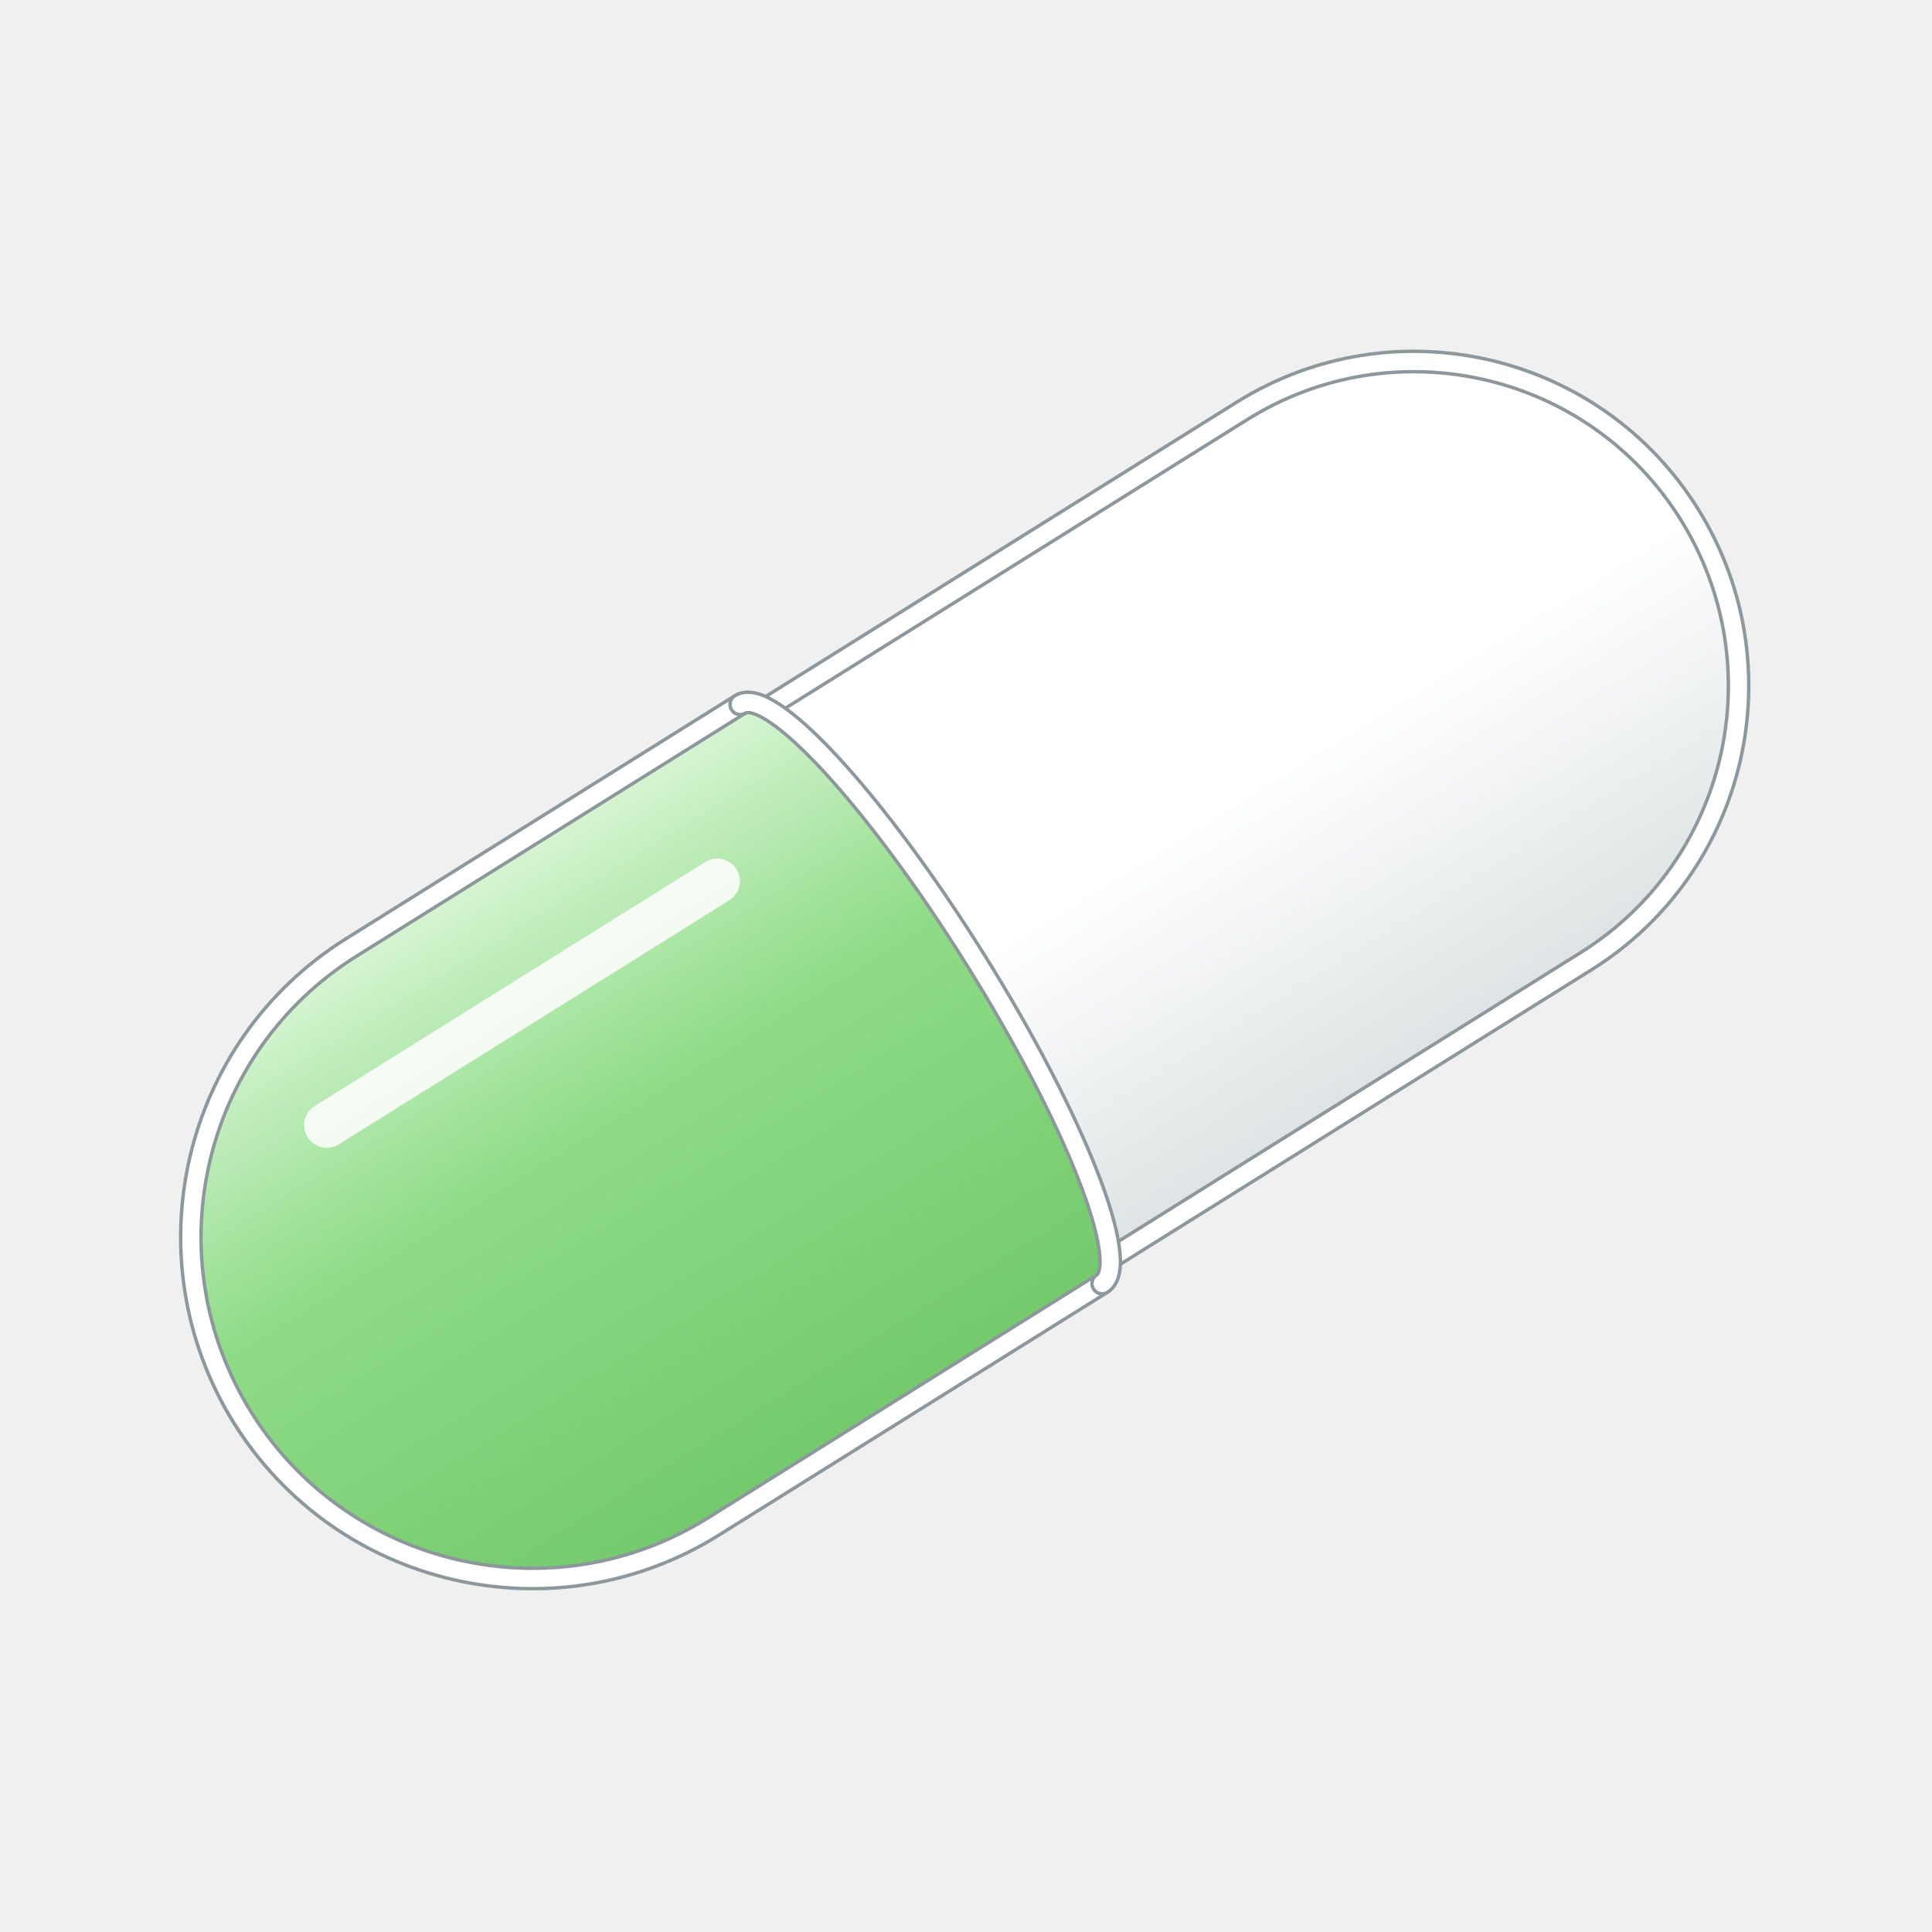
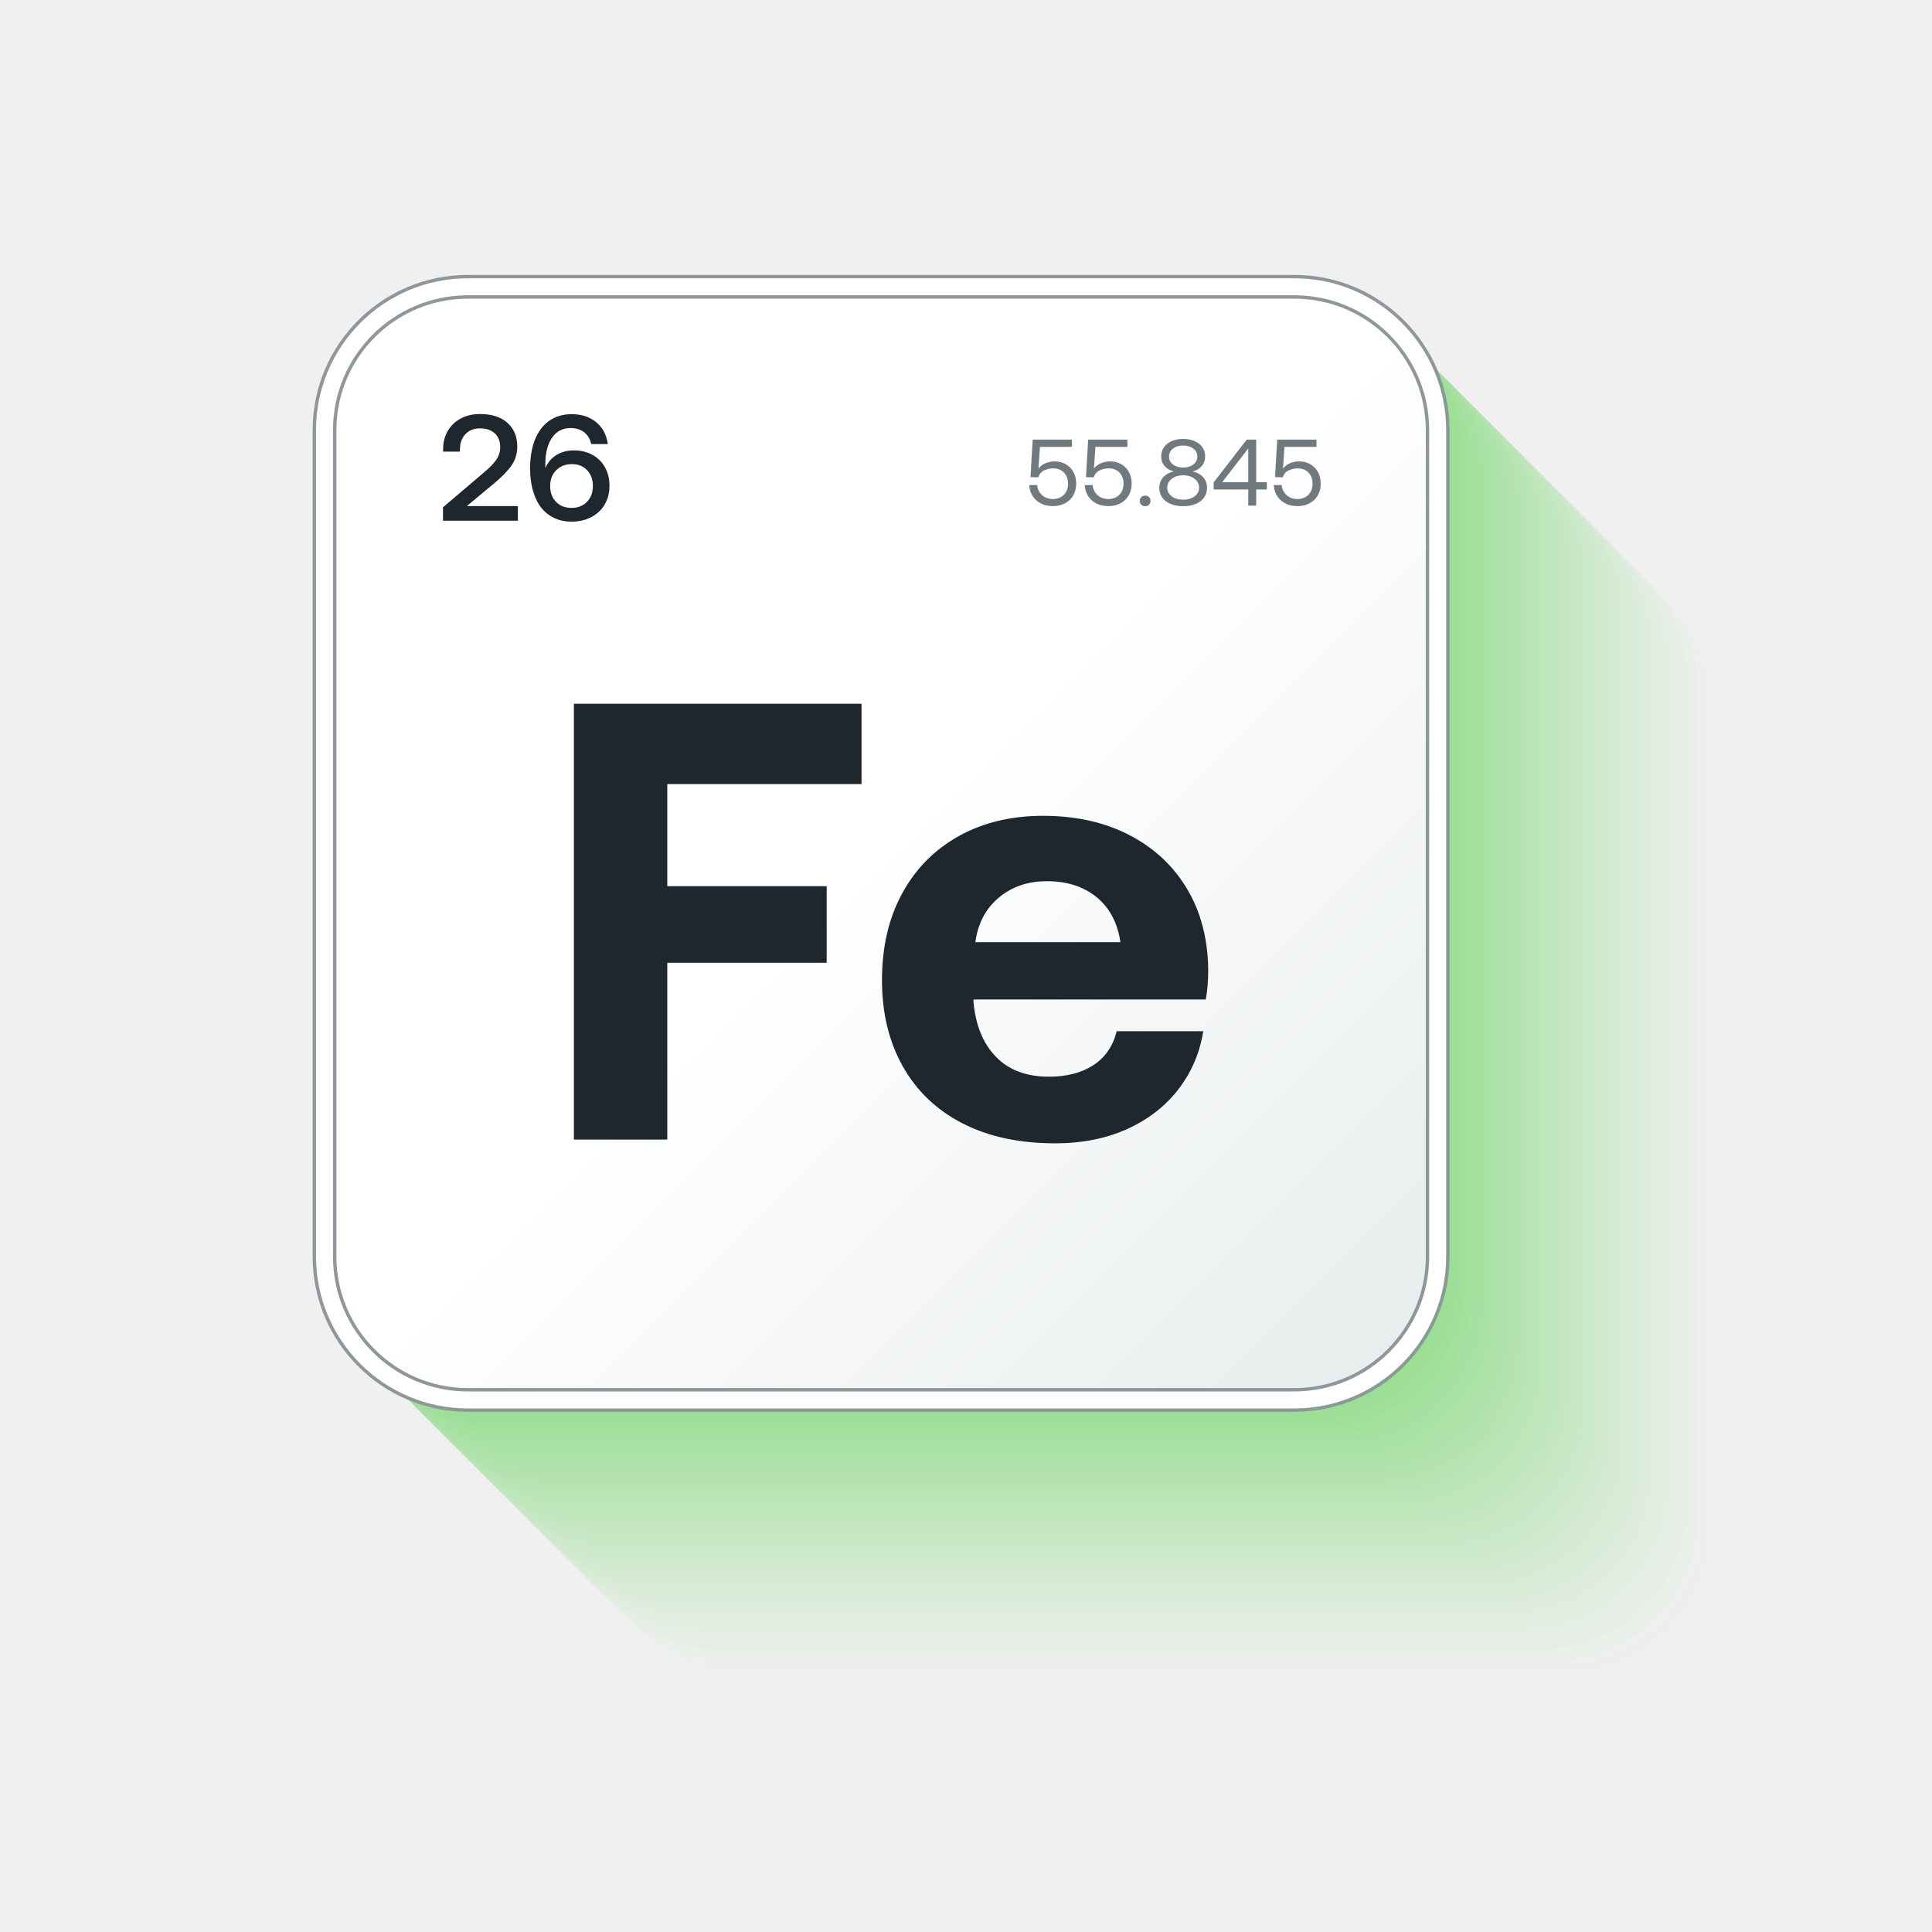
<svg xmlns="http://www.w3.org/2000/svg" viewBox="0 0 1024 1024" width="1024" height="1024">
  <defs>
-     <linearGradient id="body" x1="0" y1="0" x2="0" y2="1">
-       <stop offset="0" stop-color="#ffffff" />
+     <mask id="c0m" maskUnits="userSpaceOnUse" x="0" y="0" width="1024" height="1024">
+       <path d="M 398.0,302.0 H 836.0 A 76.0 76.0 0 0 1 912.0,378.0 V 816.0 A 76.0 76.0 0 0 1 836.0,892.0 H 398.0 A 76.0 76.0 0 0 1 322.0,816.0 V 378.0 A 76.0 76.0 0 0 1 398.0,302.0 Z" fill="rgb(0,0,0)" />
+       <path d="M 396.0,300.0 H 834.0 A 76.0 76.0 0 0 1 910.0,376.0 V 814.0 A 76.0 76.0 0 0 1 834.0,890.0 H 396.0 A 76.0 76.0 0 0 1 320.0,814.0 V 376.0 A 76.0 76.0 0 0 1 396.0,300.0 Z" fill="rgb(2,2,2)" />
+       <path d="M 394.0,298.0 H 832.0 A 76.0 76.0 0 0 1 908.0,374.0 V 812.0 A 76.0 76.0 0 0 1 832.0,888.0 H 394.0 A 76.0 76.0 0 0 1 318.0,812.0 V 374.0 A 76.0 76.0 0 0 1 394.0,298.0 Z" fill="rgb(4,4,4)" />
+       <path d="M 392.0,296.0 H 830.0 A 76.0 76.0 0 0 1 906.0,372.0 V 810.0 A 76.0 76.0 0 0 1 830.0,886.0 H 392.0 A 76.0 76.0 0 0 1 316.0,810.0 V 372.0 A 76.0 76.0 0 0 1 392.0,296.0 Z" fill="rgb(6,6,6)" />
+       <path d="M 390.0,294.0 H 828.0 A 76.0 76.0 0 0 1 904.0,370.0 V 808.0 A 76.0 76.0 0 0 1 828.0,884.0 H 390.0 A 76.0 76.0 0 0 1 314.0,808.0 V 370.0 A 76.0 76.0 0 0 1 390.0,294.0 Z" fill="rgb(8,8,8)" />
+       <path d="M 388.0,292.0 H 826.0 A 76.0 76.0 0 0 1 902.0,368.0 V 806.0 A 76.0 76.0 0 0 1 826.0,882.0 H 388.0 A 76.0 76.0 0 0 1 312.0,806.0 V 368.0 A 76.0 76.0 0 0 1 388.0,292.0 Z" fill="rgb(10,10,10)" />
+       <path d="M 386.0,290.0 H 824.0 A 76.0 76.0 0 0 1 900.0,366.0 V 804.0 A 76.0 76.0 0 0 1 824.0,880.0 H 386.0 A 76.0 76.0 0 0 1 310.0,804.0 V 366.0 A 76.0 76.0 0 0 1 386.0,290.0 Z" fill="rgb(13,13,13)" />
+       <path d="M 384.0,288.0 H 822.0 A 76.0 76.0 0 0 1 898.0,364.0 V 802.0 A 76.0 76.0 0 0 1 822.0,878.0 H 384.0 A 76.0 76.0 0 0 1 308.0,802.0 V 364.0 A 76.0 76.0 0 0 1 384.0,288.0 Z" fill="rgb(15,15,15)" />
+       <path d="M 382.0,286.0 H 820.0 A 76.0 76.0 0 0 1 896.0,362.0 V 800.0 A 76.0 76.0 0 0 1 820.0,876.0 H 382.0 A 76.0 76.0 0 0 1 306.0,800.0 V 362.0 A 76.0 76.0 0 0 1 382.0,286.0 Z" fill="rgb(18,18,18)" />
+       <path d="M 380.0,284.0 H 818.0 A 76.0 76.0 0 0 1 894.0,360.0 V 798.0 A 76.0 76.0 0 0 1 818.0,874.0 H 380.0 A 76.0 76.0 0 0 1 304.0,798.0 V 360.0 A 76.0 76.0 0 0 1 380.0,284.0 Z" fill="rgb(21,21,21)" />
+       <path d="M 378.0,282.0 H 816.0 A 76.0 76.0 0 0 1 892.0,358.0 V 796.0 A 76.0 76.0 0 0 1 816.0,872.0 H 378.0 A 76.0 76.0 0 0 1 302.0,796.0 V 358.0 A 76.0 76.0 0 0 1 378.0,282.0 Z" fill="rgb(23,23,23)" />
+       <path d="M 376.0,280.0 H 814.0 A 76.0 76.0 0 0 1 890.0,356.0 V 794.0 A 76.0 76.0 0 0 1 814.0,870.0 H 376.0 A 76.0 76.0 0 0 1 300.0,794.0 V 356.0 A 76.0 76.0 0 0 1 376.0,280.0 Z" fill="rgb(26,26,26)" />
+       <path d="M 374.0,278.0 H 812.0 A 76.0 76.0 0 0 1 888.0,354.0 V 792.0 A 76.0 76.0 0 0 1 812.0,868.0 H 374.0 A 76.0 76.0 0 0 1 298.0,792.0 V 354.0 A 76.0 76.0 0 0 1 374.0,278.0 Z" fill="rgb(29,29,29)" />
+       <path d="M 372.0,276.0 H 810.0 A 76.0 76.0 0 0 1 886.0,352.0 V 790.0 A 76.0 76.0 0 0 1 810.0,866.0 H 372.0 A 76.0 76.0 0 0 1 296.0,790.0 V 352.0 A 76.0 76.0 0 0 1 372.0,276.0 Z" fill="rgb(31,31,31)" />
+       <path d="M 370.0,274.0 H 808.0 A 76.0 76.0 0 0 1 884.0,350.0 V 788.0 A 76.0 76.0 0 0 1 808.0,864.0 H 370.0 A 76.0 76.0 0 0 1 294.0,788.0 V 350.0 A 76.0 76.0 0 0 1 370.0,274.0 Z" fill="rgb(34,34,34)" />
+       <path d="M 368.0,272.0 H 806.0 A 76.0 76.0 0 0 1 882.0,348.0 V 786.0 A 76.0 76.0 0 0 1 806.0,862.0 H 368.0 A 76.0 76.0 0 0 1 292.0,786.0 V 348.0 A 76.0 76.0 0 0 1 368.0,272.0 Z" fill="rgb(37,37,37)" />
+       <path d="M 366.0,270.0 H 804.0 A 76.0 76.0 0 0 1 880.0,346.0 V 784.0 A 76.0 76.0 0 0 1 804.0,860.0 H 366.0 A 76.0 76.0 0 0 1 290.0,784.0 V 346.0 A 76.0 76.0 0 0 1 366.0,270.0 Z" fill="rgb(40,40,40)" />
+       <path d="M 364.0,268.0 H 802.0 A 76.0 76.0 0 0 1 878.0,344.0 V 782.0 A 76.0 76.0 0 0 1 802.0,858.0 H 364.0 A 76.0 76.0 0 0 1 288.0,782.0 V 344.0 A 76.0 76.0 0 0 1 364.0,268.0 Z" fill="rgb(43,43,43)" />
+       <path d="M 362.0,266.0 H 800.0 A 76.0 76.0 0 0 1 876.0,342.0 V 780.0 A 76.0 76.0 0 0 1 800.0,856.0 H 362.0 A 76.0 76.0 0 0 1 286.0,780.0 V 342.0 A 76.0 76.0 0 0 1 362.0,266.0 Z" fill="rgb(46,46,46)" />
+       <path d="M 360.0,264.0 H 798.0 A 76.0 76.0 0 0 1 874.0,340.0 V 778.0 A 76.0 76.0 0 0 1 798.0,854.0 H 360.0 A 76.0 76.0 0 0 1 284.0,778.0 V 340.0 A 76.0 76.0 0 0 1 360.0,264.0 Z" fill="rgb(48,48,48)" />
+       <path d="M 358.0,262.0 H 796.0 A 76.0 76.0 0 0 1 872.0,338.0 V 776.0 A 76.0 76.0 0 0 1 796.0,852.0 H 358.0 A 76.0 76.0 0 0 1 282.0,776.0 V 338.0 A 76.0 76.0 0 0 1 358.0,262.0 Z" fill="rgb(51,51,51)" />
+       <path d="M 356.0,260.0 H 794.0 A 76.0 76.0 0 0 1 870.0,336.0 V 774.0 A 76.0 76.0 0 0 1 794.0,850.0 H 356.0 A 76.0 76.0 0 0 1 280.0,774.0 V 336.0 A 76.0 76.0 0 0 1 356.0,260.0 Z" fill="rgb(54,54,54)" />
+       <path d="M 354.0,258.0 H 792.0 A 76.0 76.0 0 0 1 868.0,334.0 V 772.0 A 76.0 76.0 0 0 1 792.0,848.0 H 354.0 A 76.0 76.0 0 0 1 278.0,772.0 V 334.0 A 76.0 76.0 0 0 1 354.0,258.0 Z" fill="rgb(57,57,57)" />
+       <path d="M 352.0,256.0 H 790.0 A 76.0 76.0 0 0 1 866.0,332.0 V 770.0 A 76.0 76.0 0 0 1 790.0,846.0 H 352.0 A 76.0 76.0 0 0 1 276.0,770.0 V 332.0 A 76.0 76.0 0 0 1 352.0,256.0 Z" fill="rgb(60,60,60)" />
+       <path d="M 350.0,254.0 H 788.0 A 76.0 76.0 0 0 1 864.0,330.0 V 768.0 A 76.0 76.0 0 0 1 788.0,844.0 H 350.0 A 76.0 76.0 0 0 1 274.0,768.0 V 330.0 A 76.0 76.0 0 0 1 350.0,254.0 Z" fill="rgb(63,63,63)" />
+       <path d="M 348.0,252.0 H 786.0 A 76.0 76.0 0 0 1 862.0,328.0 V 766.0 A 76.0 76.0 0 0 1 786.0,842.0 H 348.0 A 76.0 76.0 0 0 1 272.0,766.0 V 328.0 A 76.0 76.0 0 0 1 348.0,252.0 Z" fill="rgb(66,66,66)" />
+       <path d="M 346.0,250.0 H 784.0 A 76.0 76.0 0 0 1 860.0,326.0 V 764.0 A 76.0 76.0 0 0 1 784.0,840.0 H 346.0 A 76.0 76.0 0 0 1 270.0,764.0 V 326.0 A 76.0 76.0 0 0 1 346.0,250.0 Z" fill="rgb(69,69,69)" />
+       <path d="M 344.0,248.0 H 782.0 A 76.0 76.0 0 0 1 858.0,324.0 V 762.0 A 76.0 76.0 0 0 1 782.0,838.0 H 344.0 A 76.0 76.0 0 0 1 268.0,762.0 V 324.0 A 76.0 76.0 0 0 1 344.0,248.0 Z" fill="rgb(73,73,73)" />
+       <path d="M 342.0,246.0 H 780.0 A 76.0 76.0 0 0 1 856.0,322.0 V 760.0 A 76.0 76.0 0 0 1 780.0,836.0 H 342.0 A 76.0 76.0 0 0 1 266.0,760.0 V 322.0 A 76.0 76.0 0 0 1 342.0,246.0 Z" fill="rgb(76,76,76)" />
+       <path d="M 340.0,244.0 H 778.0 A 76.0 76.0 0 0 1 854.0,320.0 V 758.0 A 76.0 76.0 0 0 1 778.0,834.0 H 340.0 A 76.0 76.0 0 0 1 264.0,758.0 V 320.0 A 76.0 76.0 0 0 1 340.0,244.0 Z" fill="rgb(79,79,79)" />
+       <path d="M 338.0,242.0 H 776.0 A 76.0 76.0 0 0 1 852.0,318.0 V 756.0 A 76.0 76.0 0 0 1 776.0,832.0 H 338.0 A 76.0 76.0 0 0 1 262.0,756.0 V 318.0 A 76.0 76.0 0 0 1 338.0,242.0 Z" fill="rgb(82,82,82)" />
+       <path d="M 336.0,240.0 H 774.0 A 76.0 76.0 0 0 1 850.0,316.0 V 754.0 A 76.0 76.0 0 0 1 774.0,830.0 H 336.0 A 76.0 76.0 0 0 1 260.0,754.0 V 316.0 A 76.0 76.0 0 0 1 336.0,240.0 Z" fill="rgb(85,85,85)" />
+       <path d="M 334.0,238.0 H 772.0 A 76.0 76.0 0 0 1 848.0,314.0 V 752.0 A 76.0 76.0 0 0 1 772.0,828.0 H 334.0 A 76.0 76.0 0 0 1 258.0,752.0 V 314.0 A 76.0 76.0 0 0 1 334.0,238.0 Z" fill="rgb(88,88,88)" />
+       <path d="M 332.0,236.0 H 770.0 A 76.0 76.0 0 0 1 846.0,312.0 V 750.0 A 76.0 76.0 0 0 1 770.0,826.0 H 332.0 A 76.0 76.0 0 0 1 256.0,750.0 V 312.0 A 76.0 76.0 0 0 1 332.0,236.0 Z" fill="rgb(91,91,91)" />
+       <path d="M 330.0,234.0 H 768.0 A 76.0 76.0 0 0 1 844.0,310.0 V 748.0 A 76.0 76.0 0 0 1 768.0,824.0 H 330.0 A 76.0 76.0 0 0 1 254.0,748.0 V 310.0 A 76.0 76.0 0 0 1 330.0,234.0 Z" fill="rgb(95,95,95)" />
+       <path d="M 328.0,232.0 H 766.0 A 76.0 76.0 0 0 1 842.0,308.0 V 746.0 A 76.0 76.0 0 0 1 766.0,822.0 H 328.0 A 76.0 76.0 0 0 1 252.0,746.0 V 308.0 A 76.0 76.0 0 0 1 328.0,232.0 Z" fill="rgb(98,98,98)" />
+       <path d="M 326.0,230.0 H 764.0 A 76.0 76.0 0 0 1 840.0,306.0 V 744.0 A 76.0 76.0 0 0 1 764.0,820.0 H 326.0 A 76.0 76.0 0 0 1 250.0,744.0 V 306.0 A 76.0 76.0 0 0 1 326.0,230.0 Z" fill="rgb(101,101,101)" />
+       <path d="M 324.0,228.0 H 762.0 A 76.0 76.0 0 0 1 838.0,304.0 V 742.0 A 76.0 76.0 0 0 1 762.0,818.0 H 324.0 A 76.0 76.0 0 0 1 248.0,742.0 V 304.0 A 76.0 76.0 0 0 1 324.0,228.0 Z" fill="rgb(104,104,104)" />
+       <path d="M 322.0,226.0 H 760.0 A 76.0 76.0 0 0 1 836.0,302.0 V 740.0 A 76.0 76.0 0 0 1 760.0,816.0 H 322.0 A 76.0 76.0 0 0 1 246.0,740.0 V 302.0 A 76.0 76.0 0 0 1 322.0,226.0 Z" fill="rgb(108,108,108)" />
+       <path d="M 320.0,224.0 H 758.0 A 76.0 76.0 0 0 1 834.0,300.0 V 738.0 A 76.0 76.0 0 0 1 758.0,814.0 H 320.0 A 76.0 76.0 0 0 1 244.0,738.0 V 300.0 A 76.0 76.0 0 0 1 320.0,224.0 Z" fill="rgb(111,111,111)" />
+       <path d="M 318.0,222.0 H 756.0 A 76.0 76.0 0 0 1 832.0,298.0 V 736.0 A 76.0 76.0 0 0 1 756.0,812.0 H 318.0 A 76.0 76.0 0 0 1 242.0,736.0 V 298.0 A 76.0 76.0 0 0 1 318.0,222.0 Z" fill="rgb(114,114,114)" />
+       <path d="M 316.0,220.0 H 754.0 A 76.0 76.0 0 0 1 830.0,296.0 V 734.0 A 76.0 76.0 0 0 1 754.0,810.0 H 316.0 A 76.0 76.0 0 0 1 240.0,734.0 V 296.0 A 76.0 76.0 0 0 1 316.0,220.0 Z" fill="rgb(117,117,117)" />
+       <path d="M 314.0,218.0 H 752.0 A 76.0 76.0 0 0 1 828.0,294.0 V 732.0 A 76.0 76.0 0 0 1 752.0,808.0 H 314.0 A 76.0 76.0 0 0 1 238.0,732.0 V 294.0 A 76.0 76.0 0 0 1 314.0,218.0 Z" fill="rgb(121,121,121)" />
+       <path d="M 312.0,216.0 H 750.0 A 76.0 76.0 0 0 1 826.0,292.0 V 730.0 A 76.0 76.0 0 0 1 750.0,806.0 H 312.0 A 76.0 76.0 0 0 1 236.0,730.0 V 292.0 A 76.0 76.0 0 0 1 312.0,216.0 Z" fill="rgb(124,124,124)" />
+       <path d="M 310.0,214.0 H 748.0 A 76.0 76.0 0 0 1 824.0,290.0 V 728.0 A 76.0 76.0 0 0 1 748.0,804.0 H 310.0 A 76.0 76.0 0 0 1 234.0,728.0 V 290.0 A 76.0 76.0 0 0 1 310.0,214.0 Z" fill="rgb(127,127,127)" />
+       <path d="M 308.0,212.0 H 746.0 A 76.0 76.0 0 0 1 822.0,288.0 V 726.0 A 76.0 76.0 0 0 1 746.0,802.0 H 308.0 A 76.0 76.0 0 0 1 232.0,726.0 V 288.0 A 76.0 76.0 0 0 1 308.0,212.0 Z" fill="rgb(131,131,131)" />
+       <path d="M 306.0,210.0 H 744.0 A 76.0 76.0 0 0 1 820.0,286.0 V 724.0 A 76.0 76.0 0 0 1 744.0,800.0 H 306.0 A 76.0 76.0 0 0 1 230.0,724.0 V 286.0 A 76.0 76.0 0 0 1 306.0,210.0 Z" fill="rgb(134,134,134)" />
+       <path d="M 304.0,208.0 H 742.0 A 76.0 76.0 0 0 1 818.0,284.0 V 722.0 A 76.0 76.0 0 0 1 742.0,798.0 H 304.0 A 76.0 76.0 0 0 1 228.0,722.0 V 284.0 A 76.0 76.0 0 0 1 304.0,208.0 Z" fill="rgb(137,137,137)" />
+       <path d="M 302.0,206.0 H 740.0 A 76.0 76.0 0 0 1 816.0,282.0 V 720.0 A 76.0 76.0 0 0 1 740.0,796.0 H 302.0 A 76.0 76.0 0 0 1 226.0,720.0 V 282.0 A 76.0 76.0 0 0 1 302.0,206.0 Z" fill="rgb(141,141,141)" />
+       <path d="M 300.0,204.0 H 738.0 A 76.0 76.0 0 0 1 814.0,280.0 V 718.0 A 76.0 76.0 0 0 1 738.0,794.0 H 300.0 A 76.0 76.0 0 0 1 224.0,718.0 V 280.0 A 76.0 76.0 0 0 1 300.0,204.0 Z" fill="rgb(144,144,144)" />
+       <path d="M 298.0,202.0 H 736.0 A 76.0 76.0 0 0 1 812.0,278.0 V 716.0 A 76.0 76.0 0 0 1 736.0,792.0 H 298.0 A 76.0 76.0 0 0 1 222.0,716.0 V 278.0 A 76.0 76.0 0 0 1 298.0,202.0 Z" fill="rgb(147,147,147)" />
+       <path d="M 296.0,200.0 H 734.0 A 76.0 76.0 0 0 1 810.0,276.0 V 714.0 A 76.0 76.0 0 0 1 734.0,790.0 H 296.0 A 76.0 76.0 0 0 1 220.0,714.0 V 276.0 A 76.0 76.0 0 0 1 296.0,200.0 Z" fill="rgb(151,151,151)" />
+       <path d="M 294.0,198.0 H 732.0 A 76.0 76.0 0 0 1 808.0,274.0 V 712.0 A 76.0 76.0 0 0 1 732.0,788.0 H 294.0 A 76.0 76.0 0 0 1 218.0,712.0 V 274.0 A 76.0 76.0 0 0 1 294.0,198.0 Z" fill="rgb(154,154,154)" />
+       <path d="M 292.0,196.0 H 730.0 A 76.0 76.0 0 0 1 806.0,272.0 V 710.0 A 76.0 76.0 0 0 1 730.0,786.0 H 292.0 A 76.0 76.0 0 0 1 216.0,710.0 V 272.0 A 76.0 76.0 0 0 1 292.0,196.0 Z" fill="rgb(158,158,158)" />
+       <path d="M 290.0,194.0 H 728.0 A 76.0 76.0 0 0 1 804.0,270.0 V 708.0 A 76.0 76.0 0 0 1 728.0,784.0 H 290.0 A 76.0 76.0 0 0 1 214.0,708.0 V 270.0 A 76.0 76.0 0 0 1 290.0,194.0 Z" fill="rgb(161,161,161)" />
+       <path d="M 288.0,192.0 H 726.0 A 76.0 76.0 0 0 1 802.0,268.0 V 706.0 A 76.0 76.0 0 0 1 726.0,782.0 H 288.0 A 76.0 76.0 0 0 1 212.0,706.0 V 268.0 A 76.0 76.0 0 0 1 288.0,192.0 Z" fill="rgb(164,164,164)" />
+       <path d="M 286.0,190.0 H 724.0 A 76.0 76.0 0 0 1 800.0,266.0 V 704.0 A 76.0 76.0 0 0 1 724.0,780.0 H 286.0 A 76.0 76.0 0 0 1 210.0,704.0 V 266.0 A 76.0 76.0 0 0 1 286.0,190.0 Z" fill="rgb(168,168,168)" />
+       <path d="M 284.0,188.0 H 722.0 A 76.0 76.0 0 0 1 798.0,264.0 V 702.0 A 76.0 76.0 0 0 1 722.0,778.0 H 284.0 A 76.0 76.0 0 0 1 208.0,702.0 V 264.0 A 76.0 76.0 0 0 1 284.0,188.0 Z" fill="rgb(171,171,171)" />
+       <path d="M 282.0,186.0 H 720.0 A 76.0 76.0 0 0 1 796.0,262.0 V 700.0 A 76.0 76.0 0 0 1 720.0,776.0 H 282.0 A 76.0 76.0 0 0 1 206.0,700.0 V 262.0 A 76.0 76.0 0 0 1 282.0,186.0 Z" fill="rgb(175,175,175)" />
+       <path d="M 280.0,184.0 H 718.0 A 76.0 76.0 0 0 1 794.0,260.0 V 698.0 A 76.0 76.0 0 0 1 718.0,774.0 H 280.0 A 76.0 76.0 0 0 1 204.0,698.0 V 260.0 A 76.0 76.0 0 0 1 280.0,184.0 Z" fill="rgb(178,178,178)" />
+       <path d="M 278.0,182.0 H 716.0 A 76.0 76.0 0 0 1 792.0,258.0 V 696.0 A 76.0 76.0 0 0 1 716.0,772.0 H 278.0 A 76.0 76.0 0 0 1 202.0,696.0 V 258.0 A 76.0 76.0 0 0 1 278.0,182.0 Z" fill="rgb(182,182,182)" />
+       <path d="M 276.0,180.0 H 714.0 A 76.0 76.0 0 0 1 790.0,256.0 V 694.0 A 76.0 76.0 0 0 1 714.0,770.0 H 276.0 A 76.0 76.0 0 0 1 200.0,694.0 V 256.0 A 76.0 76.0 0 0 1 276.0,180.0 Z" fill="rgb(185,185,185)" />
+       <path d="M 274.0,178.0 H 712.0 A 76.0 76.0 0 0 1 788.0,254.0 V 692.0 A 76.0 76.0 0 0 1 712.0,768.0 H 274.0 A 76.0 76.0 0 0 1 198.0,692.0 V 254.0 A 76.0 76.0 0 0 1 274.0,178.0 Z" fill="rgb(189,189,189)" />
+       <path d="M 272.0,176.0 H 710.0 A 76.0 76.0 0 0 1 786.0,252.0 V 690.0 A 76.0 76.0 0 0 1 710.0,766.0 H 272.0 A 76.0 76.0 0 0 1 196.0,690.0 V 252.0 A 76.0 76.0 0 0 1 272.0,176.0 Z" fill="rgb(192,192,192)" />
+       <path d="M 270.0,174.0 H 708.0 A 76.0 76.0 0 0 1 784.0,250.0 V 688.0 A 76.0 76.0 0 0 1 708.0,764.0 H 270.0 A 76.0 76.0 0 0 1 194.0,688.0 V 250.0 A 76.0 76.0 0 0 1 270.0,174.0 Z" fill="rgb(196,196,196)" />
+       <path d="M 268.0,172.0 H 706.0 A 76.0 76.0 0 0 1 782.0,248.0 V 686.0 A 76.0 76.0 0 0 1 706.0,762.0 H 268.0 A 76.0 76.0 0 0 1 192.0,686.0 V 248.0 A 76.0 76.0 0 0 1 268.0,172.0 Z" fill="rgb(199,199,199)" />
+       <path d="M 266.0,170.0 H 704.0 A 76.0 76.0 0 0 1 780.0,246.0 V 684.0 A 76.0 76.0 0 0 1 704.0,760.0 H 266.0 A 76.0 76.0 0 0 1 190.0,684.0 V 246.0 A 76.0 76.0 0 0 1 266.0,170.0 Z" fill="rgb(203,203,203)" />
+       <path d="M 264.0,168.0 H 702.0 A 76.0 76.0 0 0 1 778.0,244.0 V 682.0 A 76.0 76.0 0 0 1 702.0,758.0 H 264.0 A 76.0 76.0 0 0 1 188.0,682.0 V 244.0 A 76.0 76.0 0 0 1 264.0,168.0 Z" fill="rgb(206,206,206)" />
+       <path d="M 262.0,166.0 H 700.0 A 76.0 76.0 0 0 1 776.0,242.0 V 680.0 A 76.0 76.0 0 0 1 700.0,756.0 H 262.0 A 76.0 76.0 0 0 1 186.0,680.0 V 242.0 A 76.0 76.0 0 0 1 262.0,166.0 Z" fill="rgb(210,210,210)" />
+       <path d="M 260.0,164.0 H 698.0 A 76.0 76.0 0 0 1 774.0,240.0 V 678.0 A 76.0 76.0 0 0 1 698.0,754.0 H 260.0 A 76.0 76.0 0 0 1 184.0,678.0 V 240.0 A 76.0 76.0 0 0 1 260.0,164.0 Z" fill="rgb(214,214,214)" />
+       <path d="M 258.0,162.0 H 696.0 A 76.0 76.0 0 0 1 772.0,238.0 V 676.0 A 76.0 76.0 0 0 1 696.0,752.0 H 258.0 A 76.0 76.0 0 0 1 182.0,676.0 V 238.0 A 76.0 76.0 0 0 1 258.0,162.0 Z" fill="rgb(217,217,217)" />
+       <path d="M 256.0,160.0 H 694.0 A 76.0 76.0 0 0 1 770.0,236.0 V 674.0 A 76.0 76.0 0 0 1 694.0,750.0 H 256.0 A 76.0 76.0 0 0 1 180.0,674.0 V 236.0 A 76.0 76.0 0 0 1 256.0,160.0 Z" fill="rgb(221,221,221)" />
+       <path d="M 254.0,158.0 H 692.0 A 76.0 76.0 0 0 1 768.0,234.0 V 672.0 A 76.0 76.0 0 0 1 692.0,748.0 H 254.0 A 76.0 76.0 0 0 1 178.0,672.0 V 234.0 A 76.0 76.0 0 0 1 254.0,158.0 Z" fill="rgb(224,224,224)" />
+       <path d="M 252.0,156.0 H 690.0 A 76.0 76.0 0 0 1 766.0,232.0 V 670.0 A 76.0 76.0 0 0 1 690.0,746.0 H 252.0 A 76.0 76.0 0 0 1 176.0,670.0 V 232.0 A 76.0 76.0 0 0 1 252.0,156.0 Z" fill="rgb(228,228,228)" />
+       <path d="M 250.0,154.0 H 688.0 A 76.0 76.0 0 0 1 764.0,230.0 V 668.0 A 76.0 76.0 0 0 1 688.0,744.0 H 250.0 A 76.0 76.0 0 0 1 174.0,668.0 V 230.0 A 76.0 76.0 0 0 1 250.0,154.0 Z" fill="rgb(231,231,231)" />
+     </mask>
+     <linearGradient id="c0f" x1="0" y1="0" x2="1" y2="1">
      <stop offset=".5" stop-color="#ffffff" />
-       <stop offset="1" stop-color="#dde3e4" />
-     </linearGradient>
-     <linearGradient id="cap" x1="0" y1="0" x2="0" y2="1">
-       <stop offset="0" stop-color="#d8f5d4" />
-       <stop offset=".4" stop-color="#8fdc88" />
-       <stop offset="1" stop-color="#74c96d" />
+       <stop offset="1" stop-color="#e6ebec" />
    </linearGradient>
  </defs>
-   <g transform="translate(512 512) rotate(-32)">
-     <path d="M -280,-172 L 280,-172 A 172 172 0 0 1 280,172 L -280,172 A 172 172 0 0 1 -280,-172 Z" fill="url(#body)" />
-     <path d="M -280,-172 L 280,-172 A 172 172 0 0 1 280,172 L -280,172 A 172 172 0 0 1 -280,-172 Z" fill="none" stroke="#8d979c" stroke-width="12.6" stroke-linecap="round" stroke-linejoin="round" />
-     <path d="M -280,-172 L 280,-172 A 172 172 0 0 1 280,172 L -280,172 A 172 172 0 0 1 -280,-172 Z" fill="none" stroke="#ffffff" stroke-width="9.0" stroke-linecap="round" stroke-linejoin="round" />
-     <path d="M -28,-181 L -271,-181 A 181 181 0 0 0 -271,181 L -28,181 A 34 181 0 0 0 -28,-181 Z" fill="url(#cap)" />
-     <line x1="-332" y1="-108" x2="-88" y2="-108" stroke="#ffffff" stroke-opacity="0.85" stroke-width="24" stroke-linecap="round" />
-     <path d="M -28,-181 L -271,-181 A 181 181 0 0 0 -271,181 L -28,181" fill="none" stroke="#8d979c" stroke-width="12.6" stroke-linecap="round" stroke-linejoin="round" />
-     <path d="M -28,-181 L -271,-181 A 181 181 0 0 0 -271,181 L -28,181" fill="none" stroke="#ffffff" stroke-width="9.0" stroke-linecap="round" stroke-linejoin="round" />
-     <path d="M -28,-181 A 34 181 0 0 1 -28,181" fill="none" stroke="#8d979c" stroke-width="12.6" stroke-linecap="round" stroke-linejoin="round" />
-     <path d="M -28,-181 A 34 181 0 0 1 -28,181" fill="none" stroke="#ffffff" stroke-width="9.0" stroke-linecap="round" stroke-linejoin="round" />
-   </g>
+   <rect width="1024" height="1024" fill="#8fdc88" mask="url(#c0m)" />
+   <path d="M 248.0,152.0 H 686.0 A 76.0 76.0 0 0 1 762.0,228.0 V 666.0 A 76.0 76.0 0 0 1 686.0,742.0 H 248.0 A 76.0 76.0 0 0 1 172.0,666.0 V 228.0 A 76.0 76.0 0 0 1 248.0,152.0 Z" fill="url(#c0f)" />
+   <path d="M 248.0,152.0 H 686.0 A 76.0 76.0 0 0 1 762.0,228.0 V 666.0 A 76.0 76.0 0 0 1 686.0,742.0 H 248.0 A 76.0 76.0 0 0 1 172.0,666.0 V 228.0 A 76.0 76.0 0 0 1 248.0,152.0 Z" fill="none" stroke="#8d979c" stroke-width="12.6" stroke-linejoin="round" />
+   <path d="M 248.0,152.0 H 686.0 A 76.0 76.0 0 0 1 762.0,228.0 V 666.0 A 76.0 76.0 0 0 1 686.0,742.0 H 248.0 A 76.0 76.0 0 0 1 172.0,666.0 V 228.0 A 76.0 76.0 0 0 1 248.0,152.0 Z" fill="none" stroke="#ffffff" stroke-width="9.0" stroke-linejoin="round" />
+   <path d="M256.32 250.56 234.8 268.88V276.0H274.48V268.24H247.44L262.32 255.84C266.267 252.533 269.227 249.453 271.2 246.6C273.173 243.747 274.16 240.427 274.16 236.64C274.16 231.413 272.427 227.24 268.96 224.12C265.493 221.0 260.64 219.44 254.4 219.44C250.507 219.44 247.093 220.24 244.16 221.84C241.227 223.44 238.947 225.627 237.32 228.4C235.693 231.173 234.88 234.32 234.88 237.84V239.36H243.76V238.32C243.76 234.907 244.733 232.173 246.68 230.12C248.627 228.067 251.2 227.04 254.4 227.04C257.707 227.04 260.32 227.92 262.24 229.68C264.16 231.44 265.12 233.893 265.12 237.04C265.12 239.493 264.387 241.76 262.92 243.84C261.453 245.92 259.253 248.16 256.32 250.56Z M282.16 258.88C282.96 262.133 284.133 264.987 285.68 267.44C287.547 270.32 289.947 272.547 292.88 274.12C295.813 275.693 299.173 276.48 302.96 276.48C306.853 276.48 310.333 275.68 313.4 274.08C316.467 272.48 318.84 270.24 320.52 267.36C322.2 264.48 323.04 261.227 323.04 257.6C323.04 253.867 322.253 250.573 320.68 247.72C319.107 244.867 316.88 242.653 314.0 241.08C311.12 239.507 307.84 238.72 304.16 238.72C300.853 238.72 297.933 239.44 295.4 240.88C292.867 242.32 290.96 244.293 289.68 246.8C289.467 247.12 289.32 247.4 289.24 247.64C289.16 247.88 289.093 248.053 289.04 248.16V246.0C289.04 240.133 290.213 235.48 292.56 232.04C294.907 228.6 298.187 226.88 302.4 226.88C305.333 226.88 307.747 227.627 309.64 229.12C311.533 230.613 312.773 232.693 313.36 235.36H322.16C321.467 230.453 319.4 226.587 315.96 223.76C312.52 220.933 308.213 219.52 303.04 219.52C298.453 219.52 294.507 220.667 291.2 222.96C287.893 225.253 285.36 228.56 283.6 232.88C281.84 237.2 280.96 242.373 280.96 248.4C280.96 252.133 281.36 255.627 282.16 258.88ZM311.2 249.24C313.227 251.4 314.24 254.187 314.24 257.6C314.24 261.013 313.2 263.8 311.12 265.96C309.04 268.12 306.293 269.2 302.88 269.2C299.52 269.2 296.8 268.133 294.72 266.0C292.64 263.867 291.6 261.093 291.6 257.68C291.6 254.213 292.667 251.4 294.8 249.24C296.933 247.08 299.707 246.0 303.12 246.0C306.48 246.0 309.173 247.08 311.2 249.24Z" fill="#1d272d" />
+   <path d="M564.9 246.05C563.167 245.05 561.2 244.55 559.0 244.55C557.4 244.55 555.825 244.85 554.275 245.45C552.725 246.05 551.433 247.017 550.4 248.35L551.2 236.85H568.15V233.0H547.35L546.2 252.9L550.25 253.0C550.917 251.167 552.017 249.917 553.55 249.25C555.083 248.583 556.633 248.25 558.2 248.25C560.6 248.25 562.517 249.0 563.95 250.5C565.383 252.0 566.1 253.95 566.1 256.35C566.1 258.083 565.733 259.567 565.0 260.8C564.267 262.033 563.292 262.958 562.075 263.575C560.858 264.192 559.55 264.5 558.15 264.5C555.75 264.5 553.792 263.792 552.275 262.375C550.758 260.958 549.9 259.2 549.7 257.1H545.5C545.633 259.167 546.208 261.05 547.225 262.75C548.242 264.45 549.683 265.792 551.55 266.775C553.417 267.758 555.617 268.25 558.15 268.25C560.383 268.25 562.433 267.783 564.3 266.85C566.167 265.917 567.65 264.55 568.75 262.75C569.85 260.95 570.4 258.8 570.4 256.3C570.4 254.0 569.917 251.967 568.95 250.2C567.983 248.433 566.633 247.05 564.9 246.05Z M594.3 246.05C592.567 245.05 590.6 244.55 588.4 244.55C586.8 244.55 585.225 244.85 583.675 245.45C582.125 246.05 580.833 247.017 579.8 248.35L580.6 236.85H597.55V233.0H576.75L575.6 252.9L579.65 253.0C580.317 251.167 581.417 249.917 582.95 249.25C584.483 248.583 586.033 248.25 587.6 248.25C590.0 248.25 591.917 249.0 593.35 250.5C594.783 252.0 595.5 253.95 595.5 256.35C595.5 258.083 595.133 259.567 594.4 260.8C593.667 262.033 592.692 262.958 591.475 263.575C590.258 264.192 588.95 264.5 587.55 264.5C585.15 264.5 583.192 263.792 581.675 262.375C580.158 260.958 579.3 259.2 579.1 257.1H574.9C575.033 259.167 575.608 261.05 576.625 262.75C577.642 264.45 579.083 265.792 580.95 266.775C582.817 267.758 585.017 268.25 587.55 268.25C589.783 268.25 591.833 267.783 593.7 266.85C595.567 265.917 597.05 264.55 598.15 262.75C599.25 260.95 599.8 258.8 599.8 256.3C599.8 254.0 599.317 251.967 598.35 250.2C597.383 248.433 596.033 247.05 594.3 246.05Z M604.9 263.475C604.367 263.992 604.1 264.667 604.1 265.5C604.1 266.333 604.367 267.008 604.9 267.525C605.433 268.042 606.117 268.3 606.95 268.3C607.783 268.3 608.467 268.042 609.0 267.525C609.533 267.008 609.8 266.333 609.8 265.5C609.8 264.667 609.533 263.992 609.0 263.475C608.467 262.958 607.783 262.7 606.95 262.7C606.117 262.7 605.433 262.958 604.9 263.475Z M637.6 252.825C636.167 251.308 634.3 250.317 632 249.85C633.967 249.483 635.583 248.575 636.85 247.125C638.117 245.675 638.75 243.95 638.75 241.95C638.75 240.117 638.275 238.5 637.325 237.1C636.375 235.7 635.017 234.608 633.25 233.825C631.483 233.042 629.433 232.65 627.1 232.65C624.767 232.65 622.717 233.042 620.95 233.825C619.183 234.608 617.825 235.7 616.875 237.1C615.925 238.5 615.45 240.117 615.45 241.95C615.45 243.983 616.083 245.708 617.35 247.125C618.617 248.542 620.233 249.45 622.2 249.85C619.9 250.35 618.033 251.358 616.6 252.875C615.167 254.392 614.45 256.3 614.45 258.6C614.45 260.5 614.958 262.183 615.975 263.65C616.992 265.117 618.458 266.258 620.375 267.075C622.292 267.892 624.533 268.3 627.1 268.3C629.667 268.3 631.908 267.892 633.825 267.075C635.742 266.258 637.208 265.117 638.225 263.65C639.242 262.183 639.75 260.5 639.75 258.6C639.75 256.267 639.033 254.342 637.6 252.825ZM621.7 246.175C620.3 245.092 619.6 243.683 619.6 241.95C619.6 240.25 620.3 238.858 621.7 237.775C623.1 236.692 624.9 236.15 627.1 236.15C629.3 236.15 631.1 236.692 632.5 237.775C633.9 238.858 634.6 240.25 634.6 241.95C634.6 243.683 633.9 245.092 632.5 246.175C631.1 247.258 629.3 247.8 627.1 247.8C624.9 247.8 623.1 247.258 621.7 246.175ZM633.175 263.05C631.592 264.25 629.567 264.85 627.1 264.85C624.667 264.85 622.65 264.25 621.05 263.05C619.45 261.85 618.65 260.317 618.65 258.45C618.65 257.217 619.017 256.1 619.75 255.1C620.483 254.1 621.492 253.317 622.775 252.75C624.058 252.183 625.5 251.9 627.1 251.9C628.7 251.9 630.142 252.183 631.425 252.75C632.708 253.317 633.717 254.1 634.45 255.1C635.183 256.1 635.55 257.217 635.55 258.45C635.55 260.317 634.758 261.85 633.175 263.05Z M643.25 255.7V259.45H661.6V268.0H665.8V259.45H671.45V255.6H665.8V233.0H660.8ZM647.75 255.6 661.6 237.7V255.6Z M694.5 246.05C692.767 245.05 690.8 244.55 688.6 244.55C687 244.55 685.425 244.85 683.875 245.45C682.325 246.05 681.033 247.017 680 248.35L680.8 236.85H697.75V233.0H676.95L675.8 252.9L679.85 253.0C680.517 251.167 681.617 249.917 683.15 249.25C684.683 248.583 686.233 248.25 687.8 248.25C690.2 248.25 692.117 249.0 693.55 250.5C694.983 252.0 695.7 253.95 695.7 256.35C695.7 258.083 695.333 259.567 694.6 260.8C693.867 262.033 692.892 262.958 691.675 263.575C690.458 264.192 689.15 264.5 687.75 264.5C685.35 264.5 683.392 263.792 681.875 262.375C680.358 260.958 679.5 259.2 679.3 257.1H675.1C675.233 259.167 675.808 261.05 676.825 262.75C677.842 264.45 679.283 265.792 681.15 266.775C683.017 267.758 685.217 268.25 687.75 268.25C689.983 268.25 692.033 267.783 693.9 266.85C695.767 265.917 697.25 264.55 698.35 262.75C699.45 260.95 700 258.8 700 256.3C700 254.0 699.517 251.967 698.55 250.2C697.583 248.433 696.233 247.05 694.5 246.05Z" fill="#6f7a7f" />
+   <path d="M304.175 373.0V604.0H353.675V510.28H438.155V469.69H353.675V415.57H456.635V373.0Z M478.19 473.485C471.04 486.575 467.465 501.92 467.465 519.52C467.465 536.9 471.15 552.135 478.52 565.225C485.89 578.315 496.45 588.38 510.2 595.42C523.95 602.46 540.285 605.98 559.205 605.98C573.725 605.98 586.595 603.395 597.815 598.225C609.035 593.055 618.055 585.96 624.875 576.94C631.695 567.92 635.985 557.8 637.745 546.58H591.875C589.895 554.5 585.77 560.495 579.5 564.565C573.23 568.635 565.365 570.67 555.905 570.67C544.025 570.67 534.675 567.15 527.855 560.11C521.035 553.07 517.075 543.39 515.975 531.07V529.75H639.065C639.945 525.13 640.385 519.85 640.385 513.91C640.165 497.41 636.37 483.055 629.0 470.845C621.63 458.635 611.4 449.175 598.31 442.465C585.22 435.755 570.095 432.4 552.935 432.4C535.995 432.4 521.09 435.975 508.22 443.125C495.35 450.275 485.34 460.395 478.19 473.485ZM593.855 499.39H516.965C518.285 489.49 522.41 481.625 529.34 475.795C536.27 469.965 544.795 467.05 554.915 467.05C565.475 467.05 574.22 469.855 581.15 475.465C588.08 481.075 592.315 489.05 593.855 499.39Z" fill="#1d272d" />
</svg>
